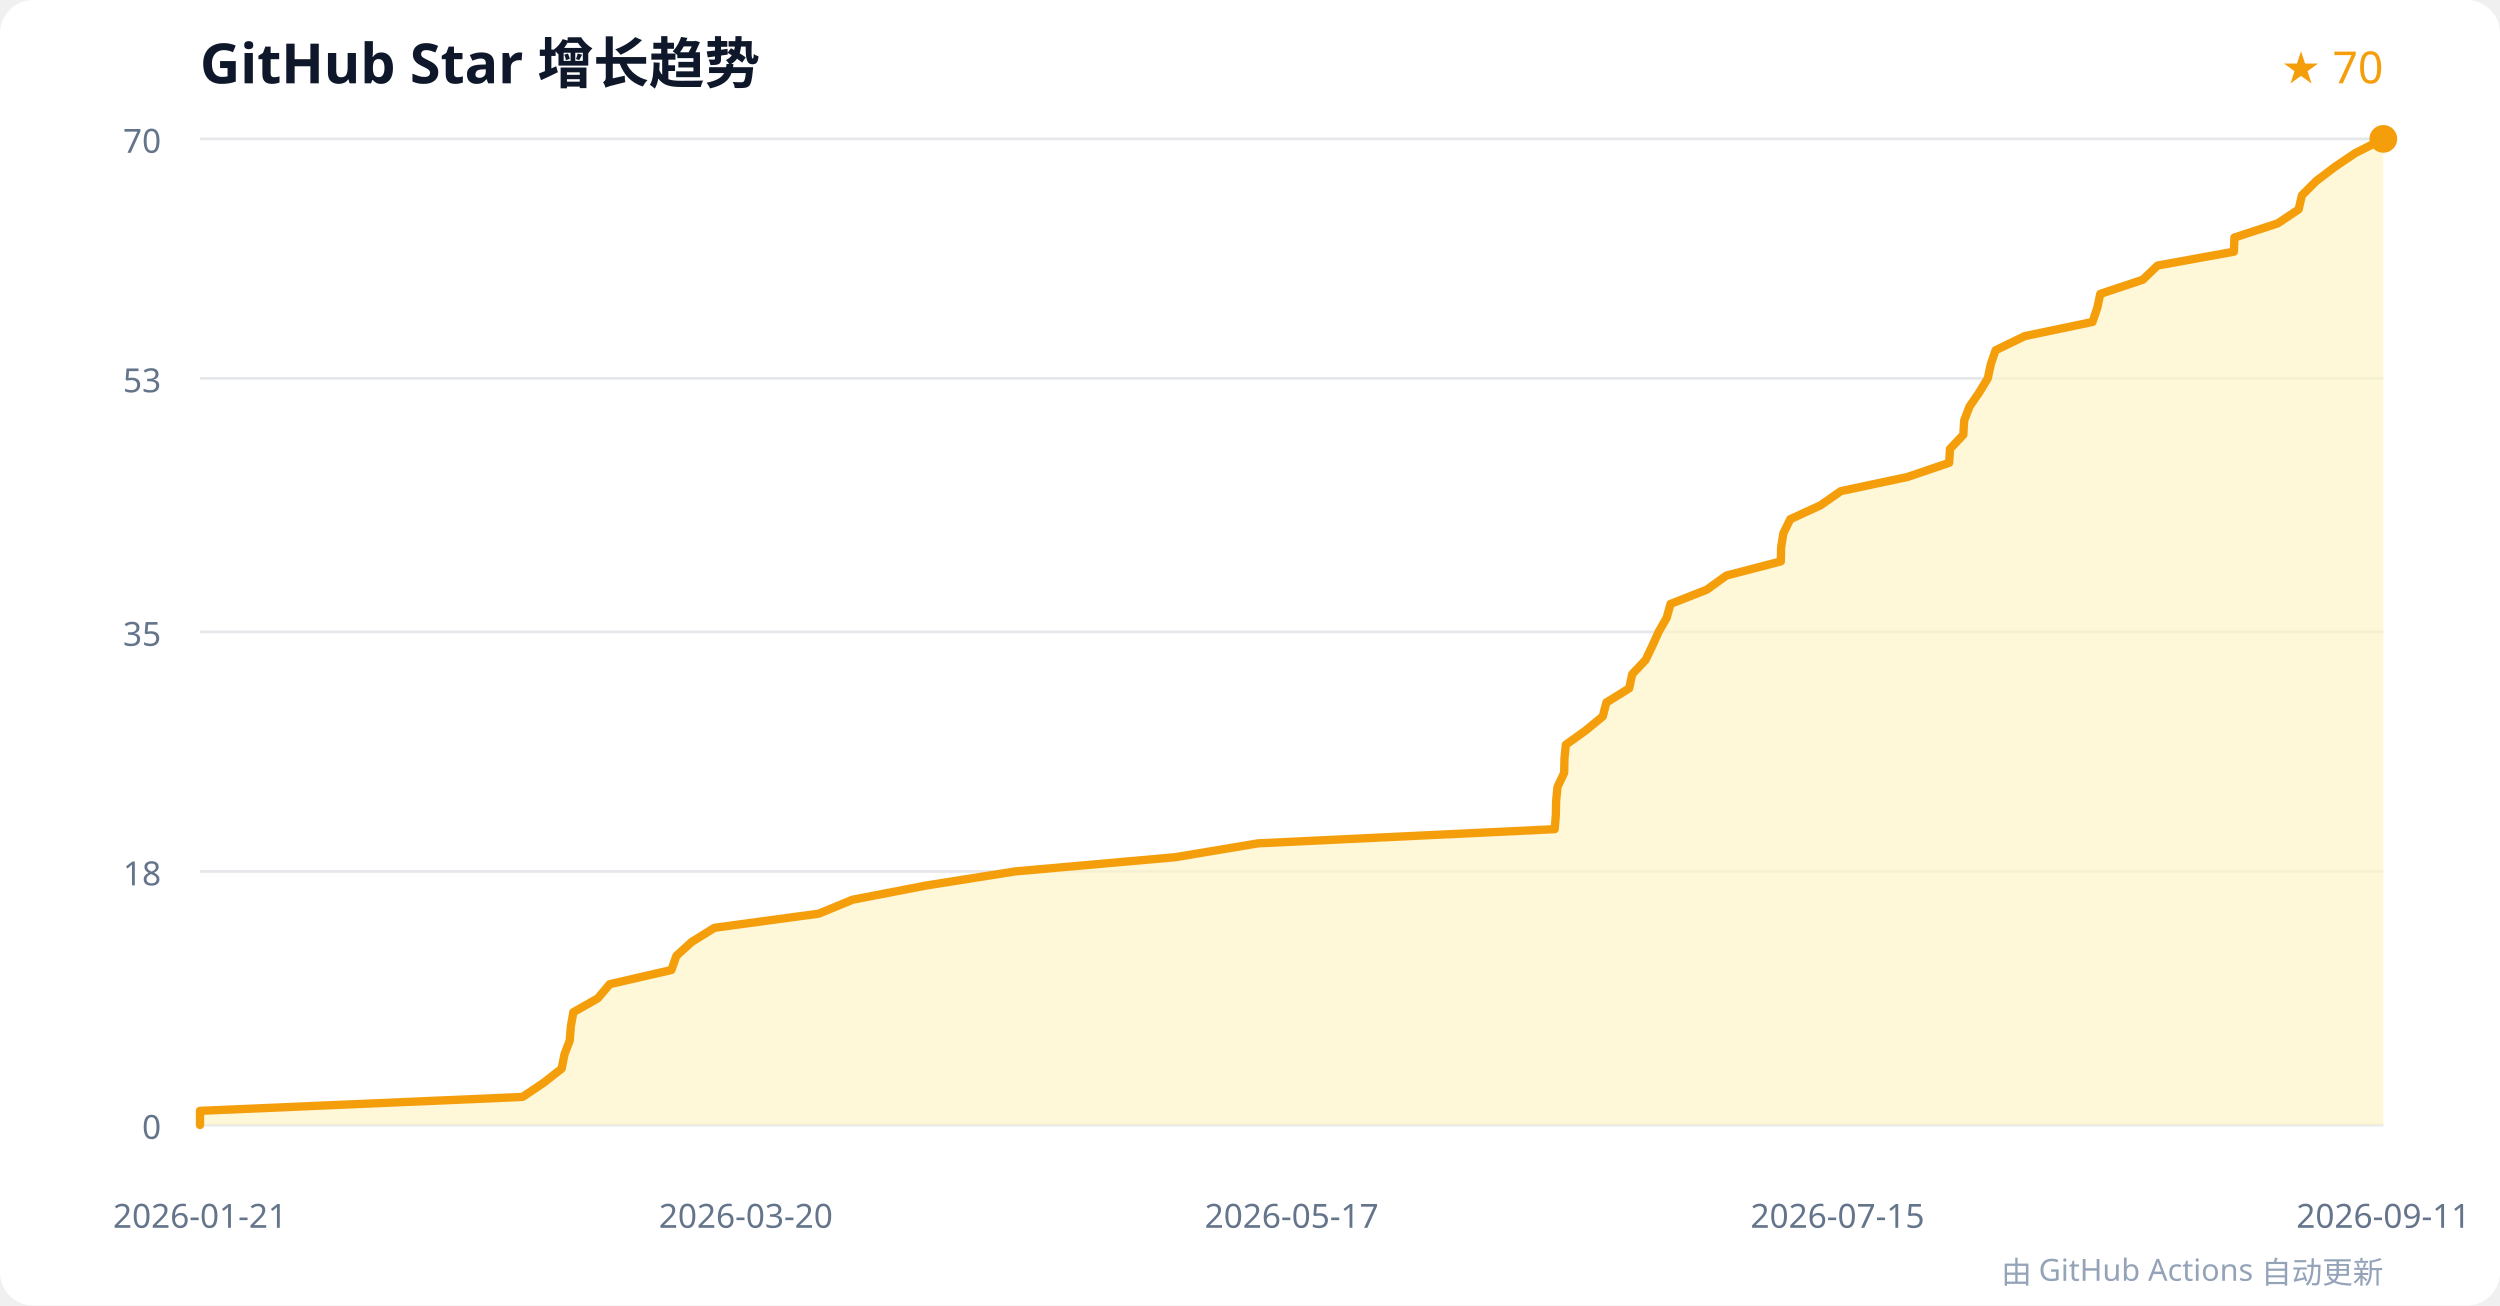
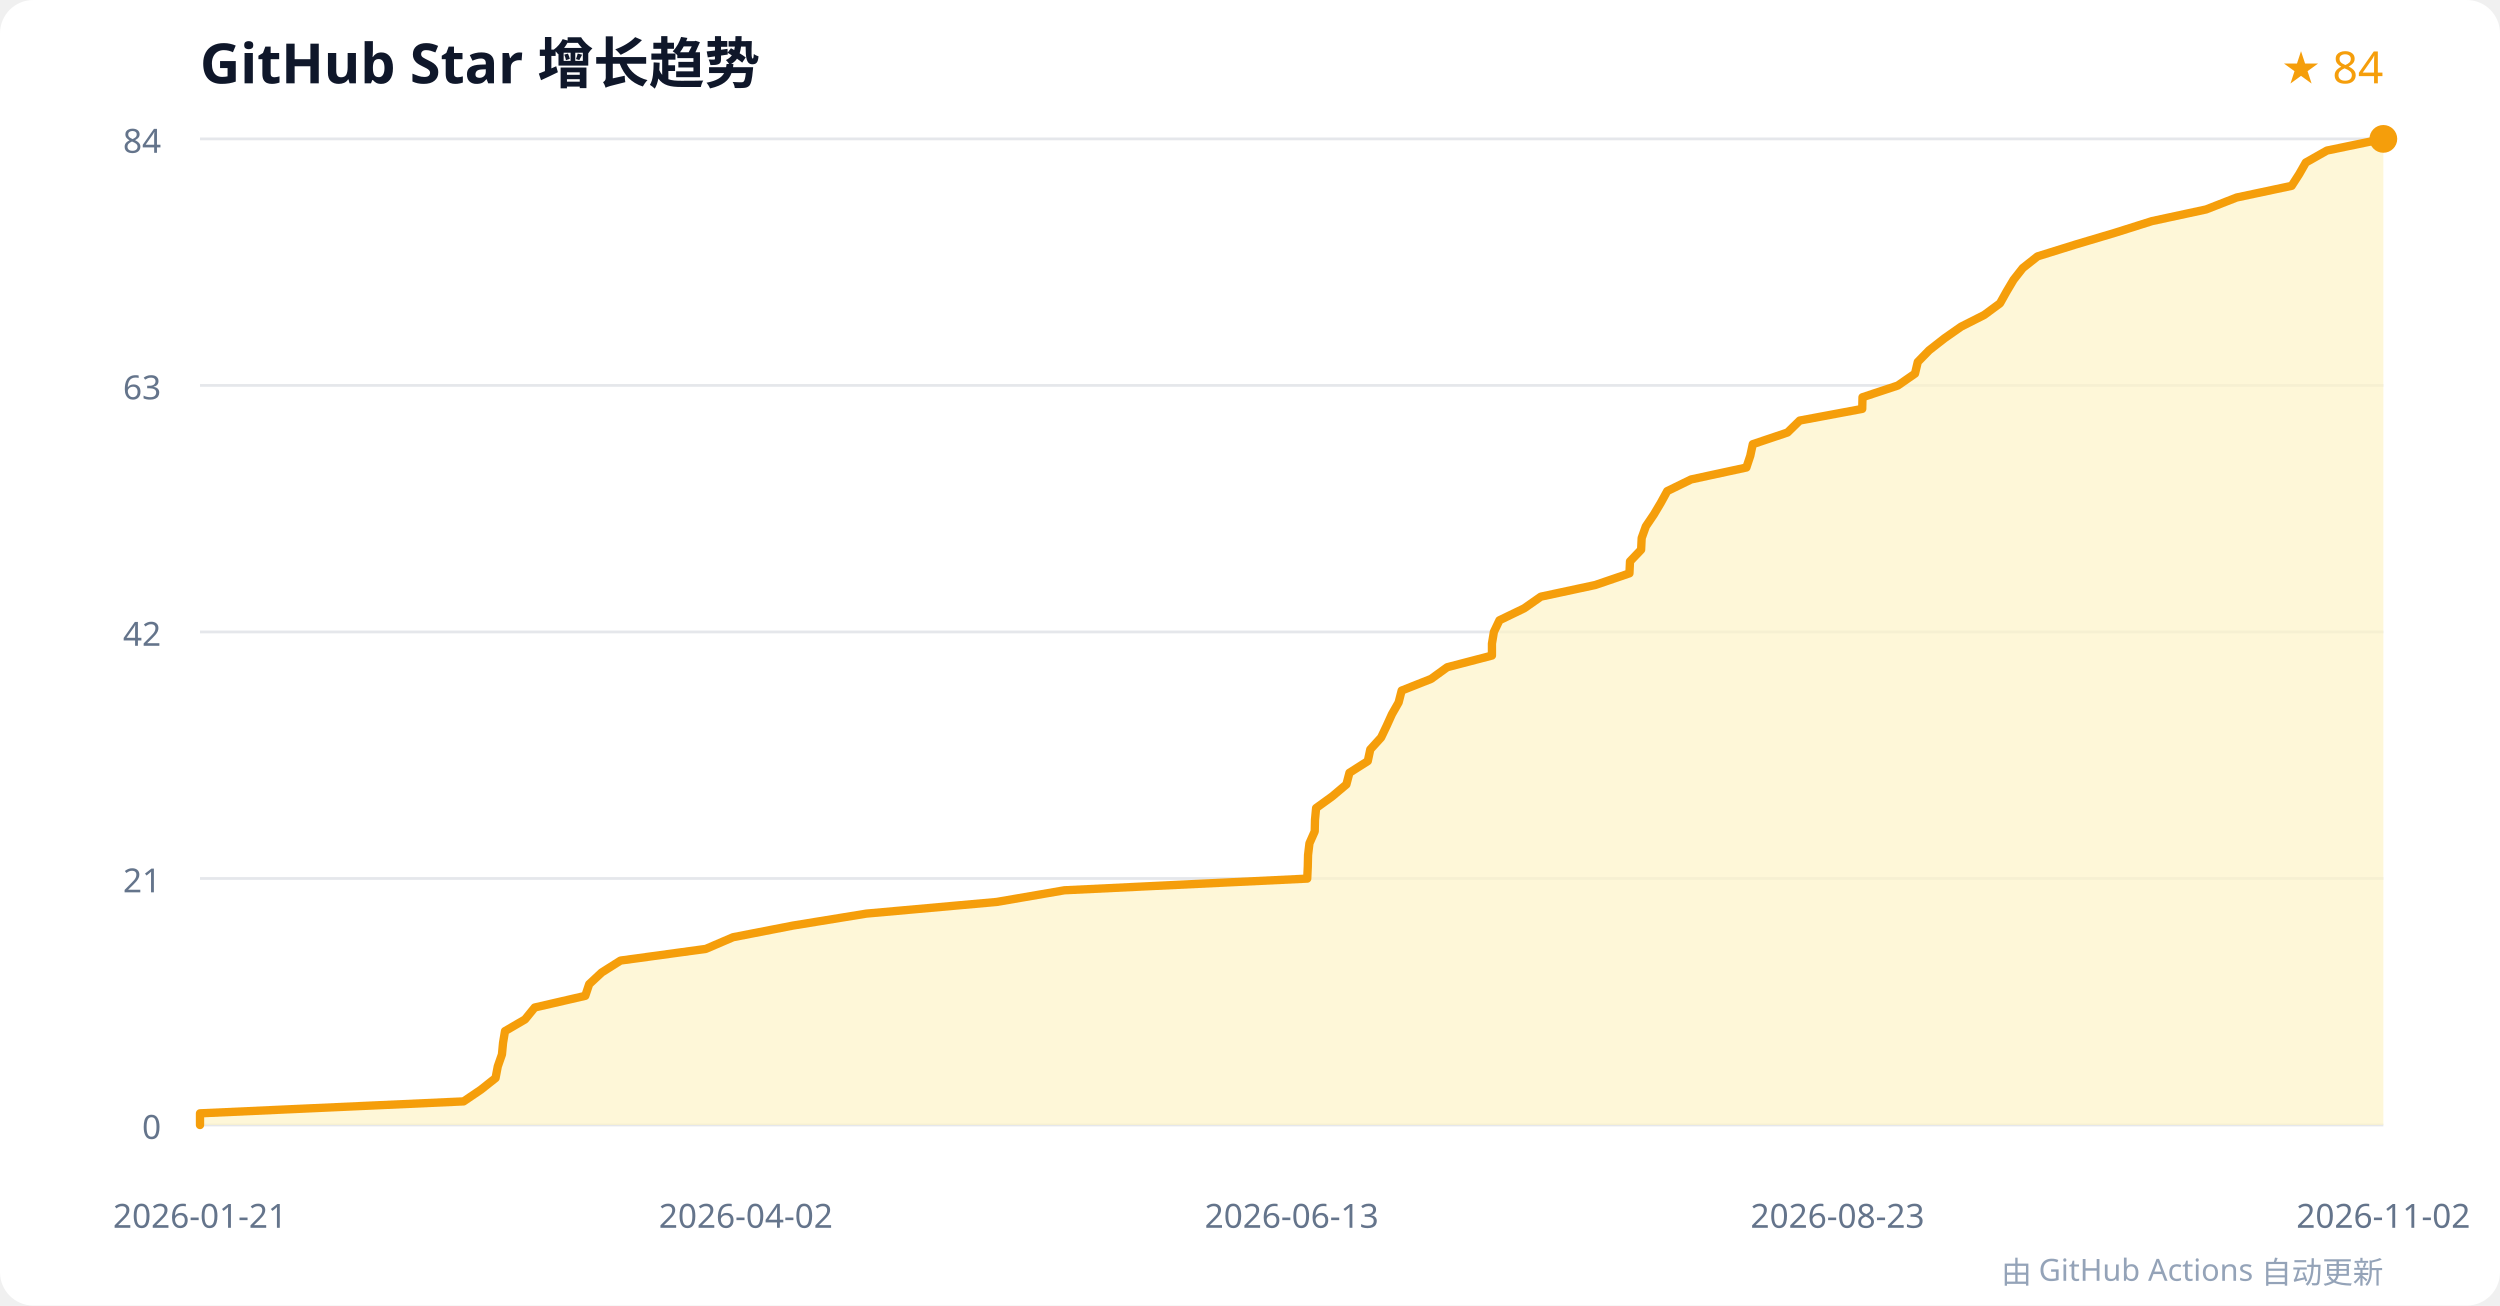
<svg xmlns="http://www.w3.org/2000/svg" width="900" height="470" viewBox="0 0 900 470" role="img" aria-labelledby="title desc">
  <rect width="100%" height="100%" rx="12" fill="#ffffff" />
  <text x="72" y="30" font-family="system-ui, sans-serif" font-size="20" font-weight="600" fill="#0f172a">GitHub Star 增长趋势</text>
-   <text x="858" y="30" text-anchor="end" font-family="system-ui, sans-serif" font-size="16" fill="#f59e0b">★ 70</text>
+   <text x="858" y="30" text-anchor="end" font-family="system-ui, sans-serif" font-size="16" fill="#f59e0b">★ 84</text>
  <g font-family="system-ui, sans-serif" font-size="12">
    <g>
      <line x1="72" y1="405" x2="858" y2="405" stroke="#e5e7eb" />
      <text x="58" y="410" text-anchor="end" fill="#64748b">0</text>
    </g>
    <g>
-       <line x1="72" y1="313.714" x2="858" y2="313.714" stroke="#e5e7eb" />
-       <text x="58" y="318.714" text-anchor="end" fill="#64748b">18</text>
+       <line x1="72" y1="316.25" x2="858" y2="316.25" stroke="#e5e7eb" />
+       <text x="58" y="321.25" text-anchor="end" fill="#64748b">21</text>
    </g>
    <g>
      <line x1="72" y1="227.5" x2="858" y2="227.5" stroke="#e5e7eb" />
-       <text x="58" y="232.5" text-anchor="end" fill="#64748b">35</text>
+       <text x="58" y="232.5" text-anchor="end" fill="#64748b">42</text>
    </g>
    <g>
-       <line x1="72" y1="136.214" x2="858" y2="136.214" stroke="#e5e7eb" />
-       <text x="58" y="141.214" text-anchor="end" fill="#64748b">53</text>
+       <line x1="72" y1="138.75" x2="858" y2="138.75" stroke="#e5e7eb" />
+       <text x="58" y="143.75" text-anchor="end" fill="#64748b">63</text>
    </g>
    <g>
      <line x1="72" y1="50" x2="858" y2="50" stroke="#e5e7eb" />
-       <text x="58" y="55" text-anchor="end" fill="#64748b">70</text>
+       <text x="58" y="55" text-anchor="end" fill="#64748b">84</text>
    </g>
    <text x="72" y="442" text-anchor="middle" fill="#64748b">2026-01-21</text>
-     <text x="268.5" y="442" text-anchor="middle" fill="#64748b">2026-03-20</text>
-     <text x="465" y="442" text-anchor="middle" fill="#64748b">2026-05-17</text>
-     <text x="661.5" y="442" text-anchor="middle" fill="#64748b">2026-07-15</text>
-     <text x="858" y="442" text-anchor="middle" fill="#64748b">2026-09-11</text>
+     <text x="268.5" y="442" text-anchor="middle" fill="#64748b">2026-04-02</text>
+     <text x="465" y="442" text-anchor="middle" fill="#64748b">2026-06-13</text>
+     <text x="661.5" y="442" text-anchor="middle" fill="#64748b">2026-08-23</text>
+     <text x="858" y="442" text-anchor="middle" fill="#64748b">2026-11-02</text>
  </g>
-   <polygon points="72,405 72.0,399.9 188.1,394.9 195.7,389.8 202.2,384.7 203.2,379.6 205.1,374.6 205.5,369.5 206.4,364.4 215.2,359.4 219.5,354.3 241.7,349.2 243.5,344.1 249.0,339.1 257.2,334.0 294.8,328.9 306.9,323.9 333.3,318.8 365.5,313.7 423.0,308.6 452.9,303.6 559.7,298.5 560.1,293.4 560.2,288.4 560.7,283.3 563.1,278.2 563.2,273.1 563.7,268.1 570.8,263.0 577.0,257.9 578.3,252.9 586.5,247.8 587.6,242.7 592.4,237.6 594.8,232.6 597.1,227.5 600.0,222.4 601.4,217.4 614.4,212.3 621.5,207.2 641.1,202.1 641.2,197.1 642.0,192.0 644.5,186.9 655.4,181.9 662.7,176.8 686.7,171.7 701.7,166.6 702.0,161.6 706.8,156.5 707.1,151.4 709.0,146.4 712.5,141.3 715.6,136.2 716.7,131.1 718.4,126.1 728.9,121.0 753.3,115.9 755.0,110.9 756.1,105.8 771.4,100.7 776.7,95.6 804.2,90.6 804.4,85.5 820.0,80.4 827.5,75.4 828.7,70.3 833.8,65.2 840.5,60.1 847.9,55.1 858.0,50.0 858,405" fill="#fef3c7" opacity="0.7" />
-   <polyline points="72,405 72.0,399.9 188.1,394.9 195.7,389.8 202.2,384.7 203.2,379.6 205.1,374.6 205.5,369.5 206.4,364.4 215.2,359.4 219.5,354.3 241.7,349.2 243.5,344.1 249.0,339.1 257.2,334.0 294.8,328.9 306.9,323.9 333.3,318.8 365.5,313.7 423.0,308.6 452.9,303.6 559.7,298.5 560.1,293.4 560.2,288.4 560.7,283.3 563.1,278.2 563.2,273.1 563.7,268.1 570.8,263.0 577.0,257.9 578.3,252.9 586.5,247.8 587.6,242.7 592.4,237.6 594.8,232.6 597.1,227.5 600.0,222.4 601.4,217.4 614.4,212.3 621.5,207.2 641.1,202.1 641.2,197.1 642.0,192.0 644.5,186.9 655.4,181.9 662.7,176.8 686.7,171.7 701.7,166.6 702.0,161.6 706.8,156.5 707.1,151.4 709.0,146.4 712.5,141.3 715.6,136.2 716.7,131.1 718.4,126.1 728.9,121.0 753.3,115.9 755.0,110.9 756.1,105.8 771.4,100.7 776.7,95.6 804.2,90.6 804.4,85.5 820.0,80.4 827.5,75.4 828.7,70.3 833.8,65.2 840.5,60.1 847.9,55.1 858.0,50.0" fill="none" stroke="#f59e0b" stroke-width="3" stroke-linejoin="round" stroke-linecap="round" />
+   <polygon points="72,405 72.0,400.8 166.9,396.5 173.1,392.3 178.4,388.1 179.2,383.9 180.7,379.6 181.1,375.4 181.8,371.2 189.0,367.0 192.5,362.7 210.7,358.5 212.1,354.3 216.6,350.1 223.4,345.8 254.1,341.6 263.9,337.4 285.5,333.2 311.9,328.9 358.8,324.7 383.2,320.5 470.6,316.3 470.8,312.0 470.9,307.8 471.4,303.6 473.3,299.3 473.4,295.1 473.8,290.9 479.6,286.7 484.7,282.4 485.8,278.2 492.4,274.0 493.3,269.8 497.2,265.5 499.2,261.3 501.1,257.1 503.5,252.9 504.6,248.6 515.2,244.4 521.0,240.2 537.1,236.0 537.1,231.7 537.8,227.5 539.8,223.3 548.7,219.0 554.7,214.8 574.3,210.6 586.6,206.4 586.8,202.1 590.8,197.9 591.0,193.7 592.5,189.5 595.4,185.2 597.9,181.0 600.2,176.8 608.8,172.6 628.7,168.3 630.1,164.1 631.0,159.9 643.5,155.7 647.9,151.4 670.4,147.2 670.5,143.0 683.2,138.8 689.4,134.5 690.4,130.3 694.5,126.1 700.0,121.8 706.0,117.6 714.3,113.4 720.0,109.2 722.4,104.9 724.9,100.7 728.2,96.5 733.5,92.3 747.3,88.0 761.4,83.8 774.7,79.6 794.2,75.4 805.2,71.1 825.0,66.9 827.7,62.7 830.1,58.5 837.7,54.2 858.0,50.0 858,405" fill="#fef3c7" opacity="0.7" />
+   <polyline points="72,405 72.0,400.8 166.9,396.5 173.1,392.3 178.4,388.1 179.2,383.9 180.7,379.6 181.1,375.4 181.8,371.2 189.0,367.0 192.5,362.7 210.7,358.5 212.1,354.3 216.6,350.1 223.4,345.8 254.1,341.6 263.9,337.4 285.5,333.2 311.9,328.9 358.8,324.7 383.2,320.5 470.6,316.3 470.8,312.0 470.9,307.8 471.4,303.6 473.3,299.3 473.4,295.1 473.8,290.9 479.6,286.7 484.7,282.4 485.8,278.2 492.4,274.0 493.3,269.8 497.2,265.5 499.2,261.3 501.1,257.1 503.5,252.9 504.6,248.6 515.2,244.4 521.0,240.2 537.1,236.0 537.1,231.7 537.8,227.5 539.8,223.3 548.7,219.0 554.7,214.8 574.3,210.6 586.6,206.4 586.8,202.1 590.8,197.9 591.0,193.7 592.5,189.5 595.4,185.2 597.9,181.0 600.2,176.8 608.8,172.6 628.7,168.3 630.1,164.1 631.0,159.9 643.5,155.7 647.9,151.4 670.4,147.2 670.5,143.0 683.2,138.8 689.4,134.5 690.4,130.3 694.5,126.1 700.0,121.8 706.0,117.6 714.3,113.4 720.0,109.2 722.4,104.9 724.9,100.7 728.2,96.5 733.5,92.3 747.3,88.0 761.4,83.8 774.7,79.6 794.2,75.4 805.2,71.1 825.0,66.9 827.7,62.7 830.1,58.5 837.7,54.2 858.0,50.0" fill="none" stroke="#f59e0b" stroke-width="3" stroke-linejoin="round" stroke-linecap="round" />
  <circle cx="858" cy="50" r="5" fill="#f59e0b" />
  <text x="858" y="462" text-anchor="end" font-family="system-ui, sans-serif" font-size="11" fill="#94a3b8">由 GitHub Actions 自动更新</text>
</svg>
